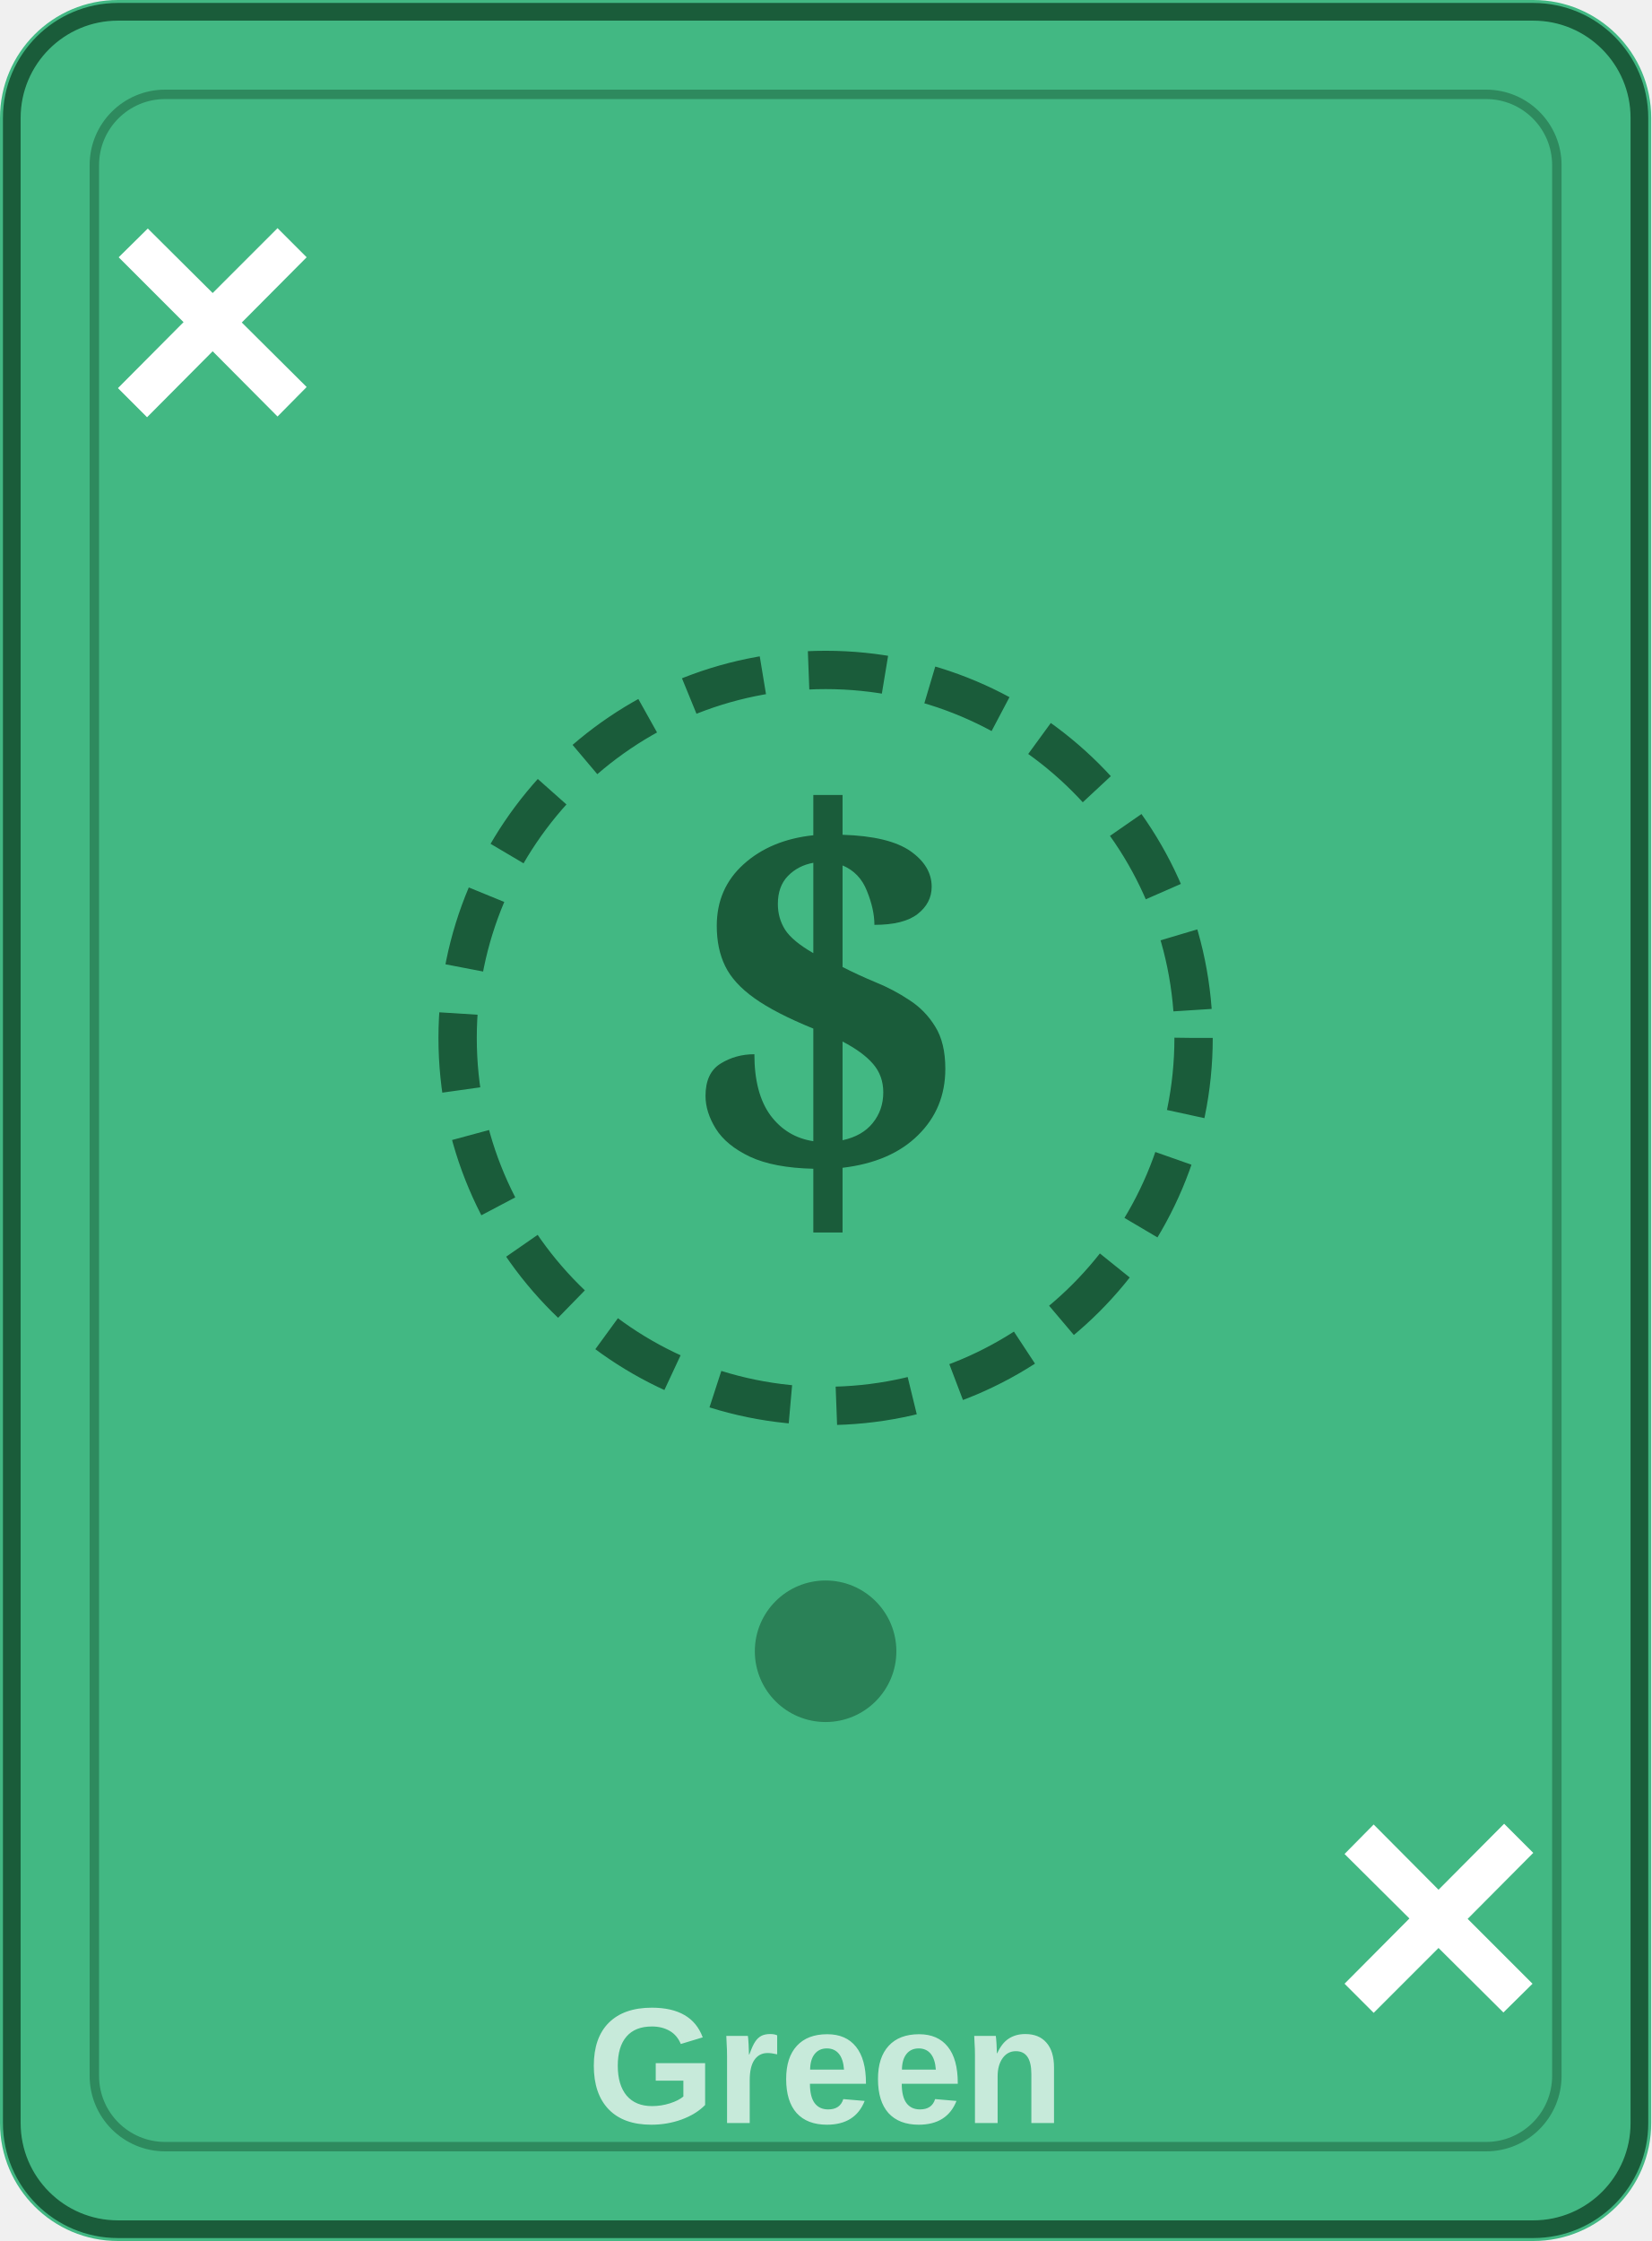
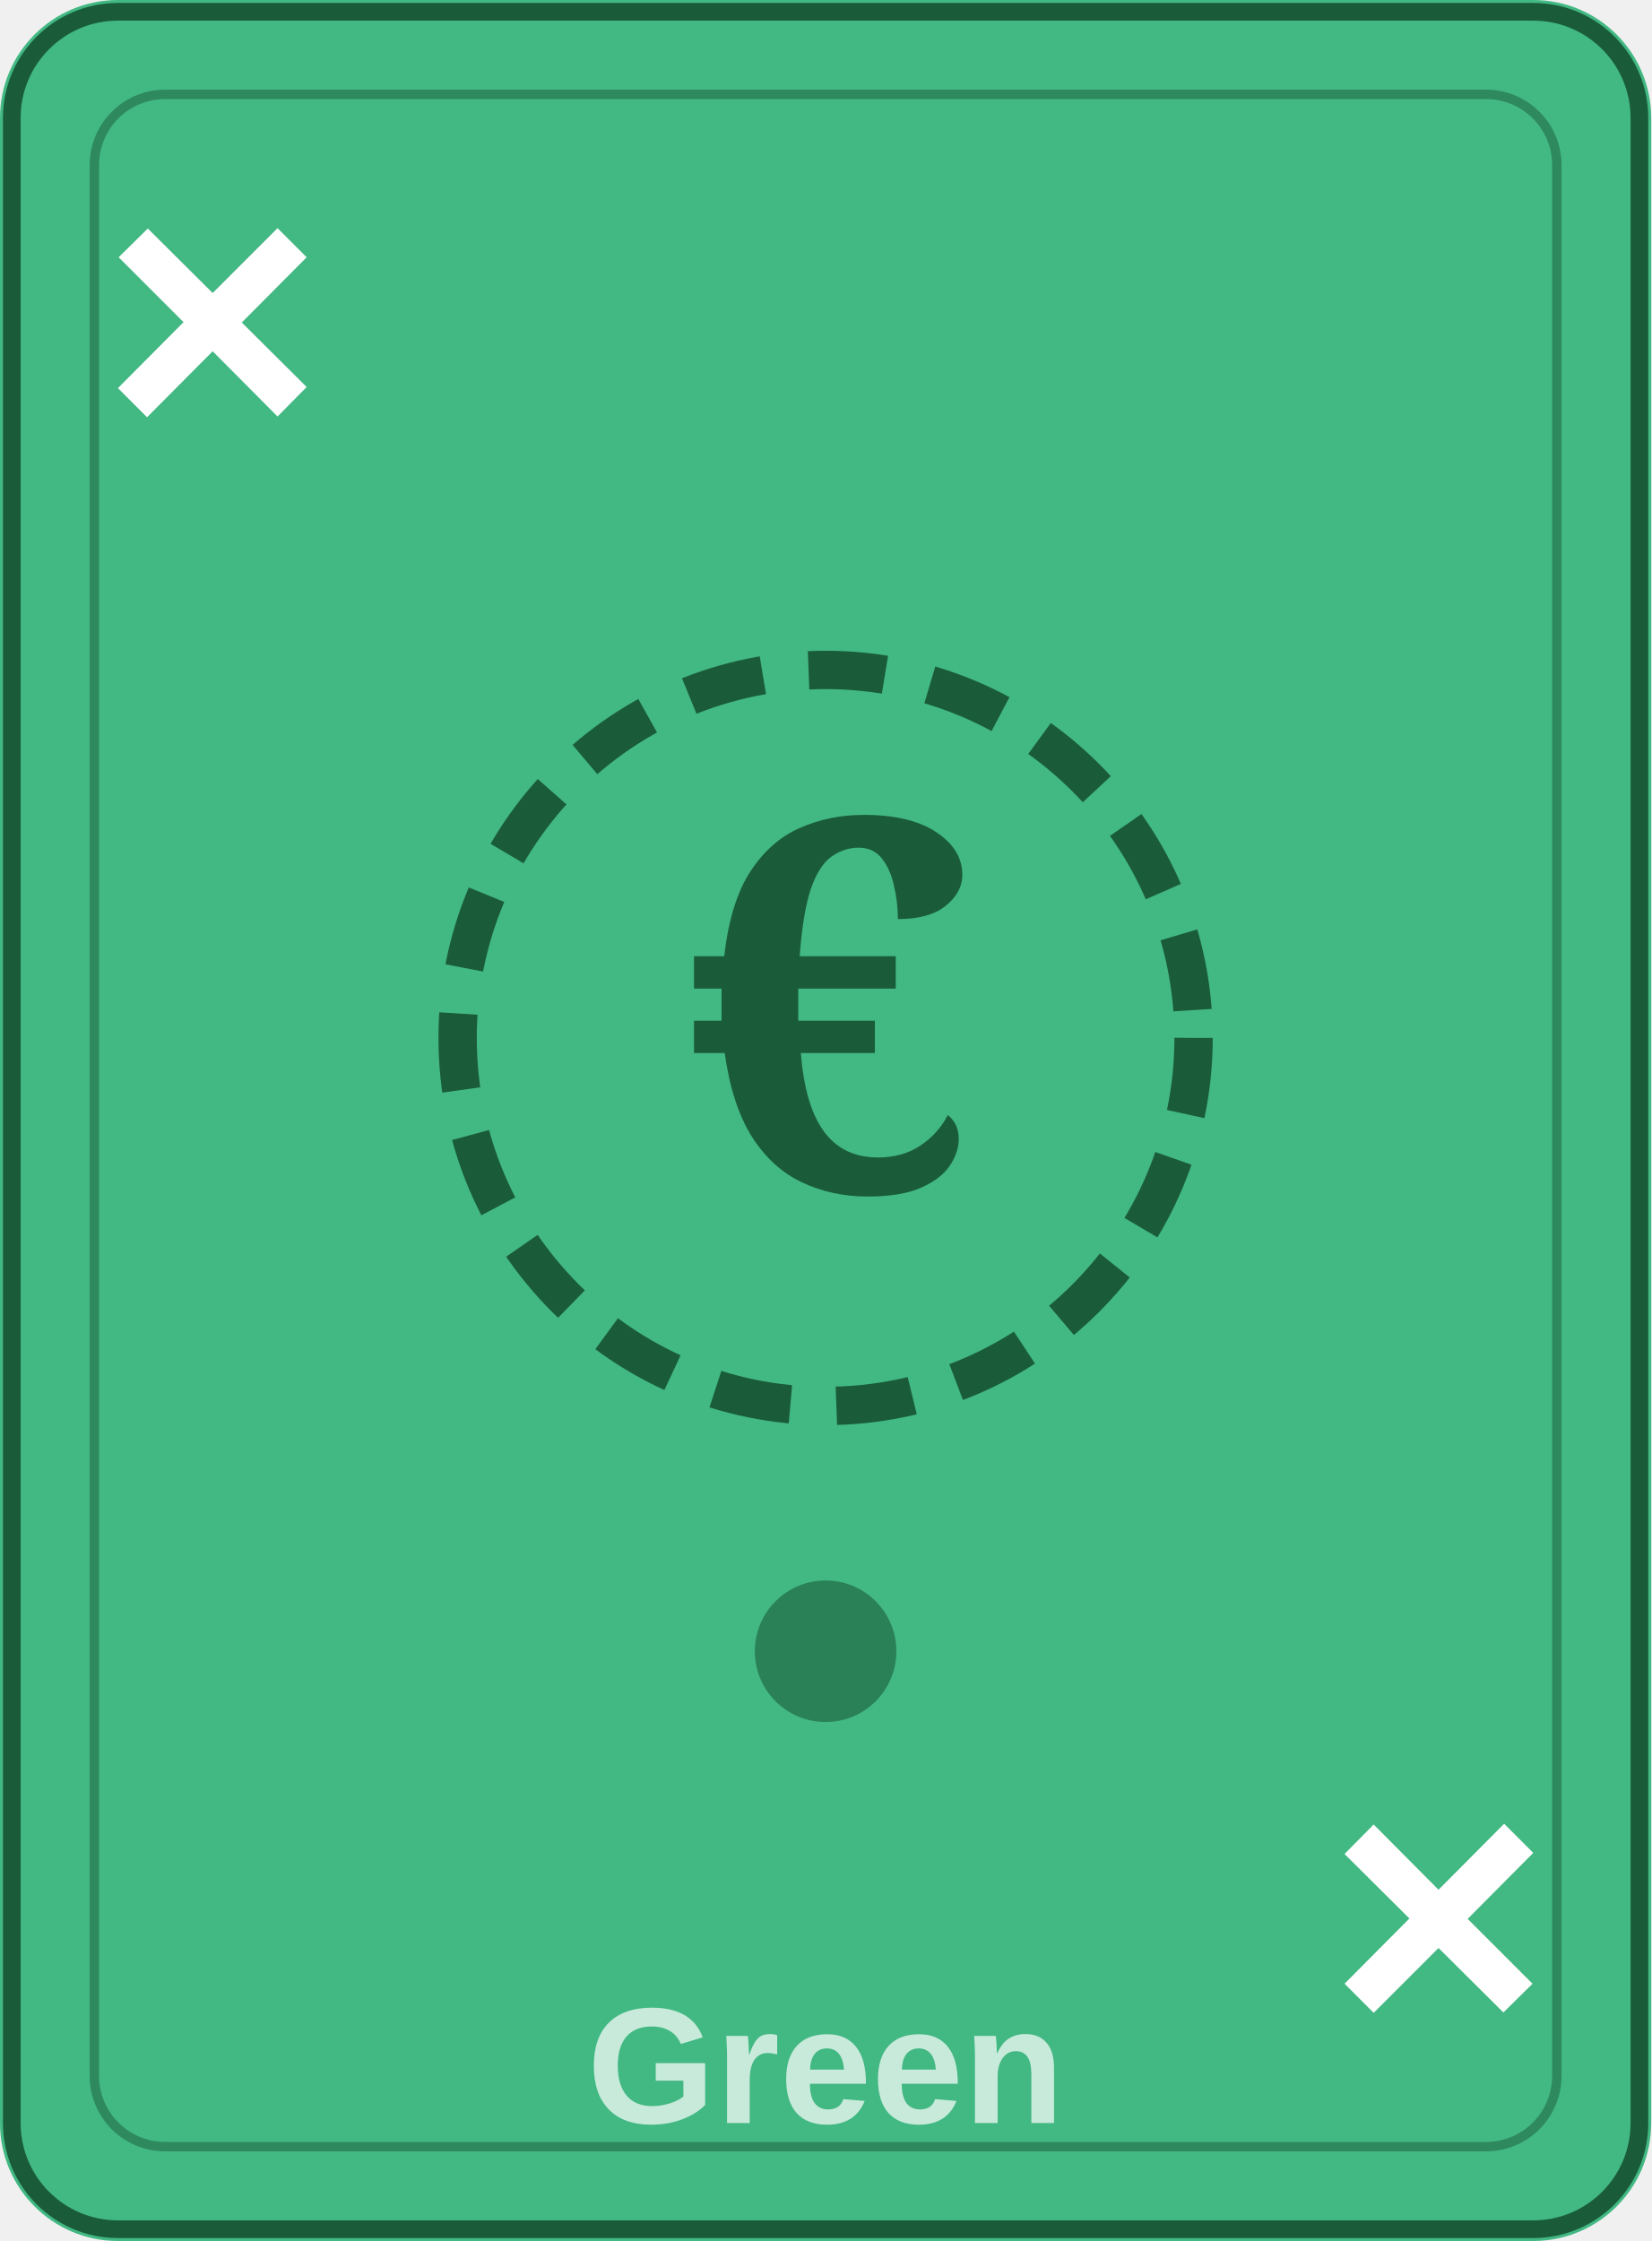
<svg xmlns="http://www.w3.org/2000/svg" width="140" height="190" viewBox="0 0 140 190">
  <rect width="140" height="190" rx="10" ry="10" fill="#42b883" />
  <rect x="1" y="1" width="138" height="188" rx="9" ry="9" fill="none" stroke="#1a5c3a" stroke-width="1.5" />
  <rect x="8" y="8" width="124" height="174" rx="6" ry="6" fill="none" stroke="#1a5c3a" stroke-width="0.8" opacity="0.5" />
  <text x="18" y="38" font-family="Arial, sans-serif" font-size="32" font-weight="bold" text-anchor="middle" fill="#ffffff">×</text>
  <text x="122" y="172" font-family="Arial, sans-serif" font-size="32" font-weight="bold" text-anchor="middle" fill="#ffffff" transform="rotate(180,122,162)">×</text>
  <g transform="translate(70,88) scale(1.3)">
    <circle cx="0" cy="0" r="24" fill="none" stroke="#1a5c3a" stroke-width="2.5" stroke-dasharray="5,3" />
-     <text x="0" y="10" font-family="serif" font-size="34" font-weight="bold" text-anchor="middle" fill="#1a5c3a">$</text>
+     <text x="0" y="10" font-family="serif" font-size="34" font-weight="bold" text-anchor="middle" fill="#1a5c3a">€</text>
  </g>
  <circle cx="70" cy="140" r="6" fill="#1a5c3a" opacity="0.6" />
  <text x="70" y="180" font-family="Arial, sans-serif" font-size="14" font-weight="bold" text-anchor="middle" fill="#ffffff" opacity="0.7">Green</text>
</svg>
